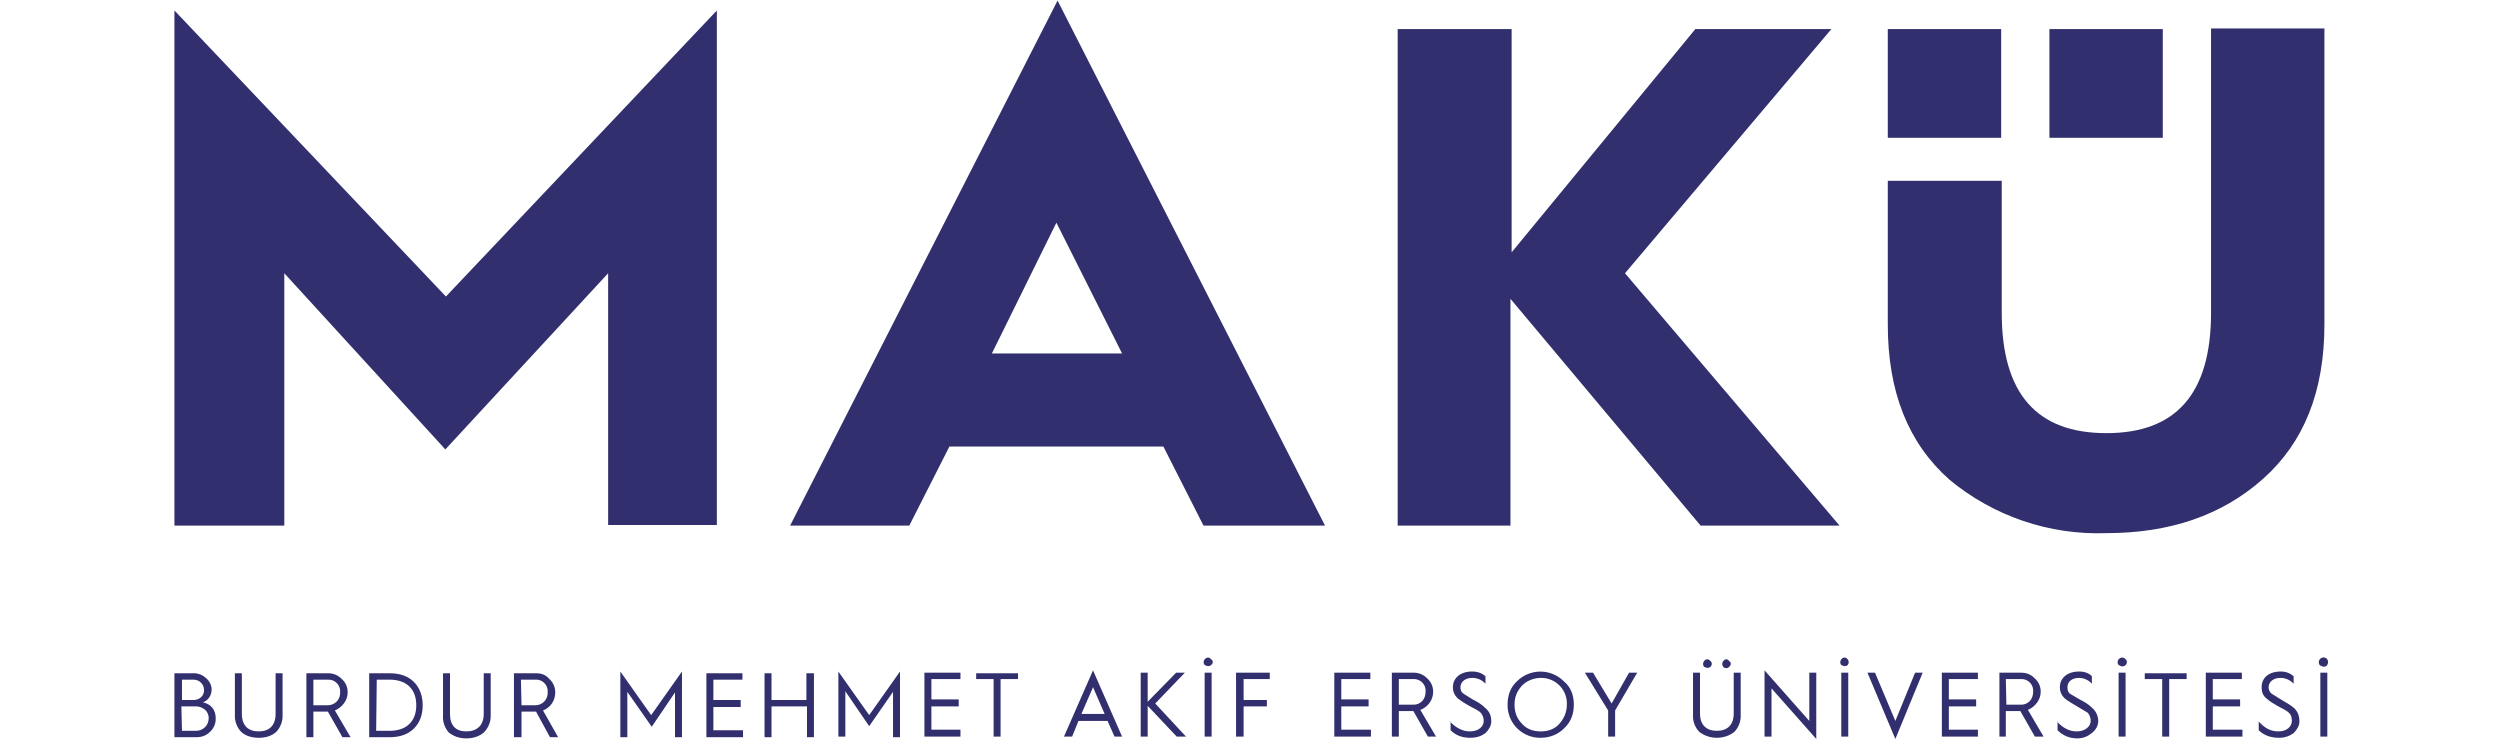
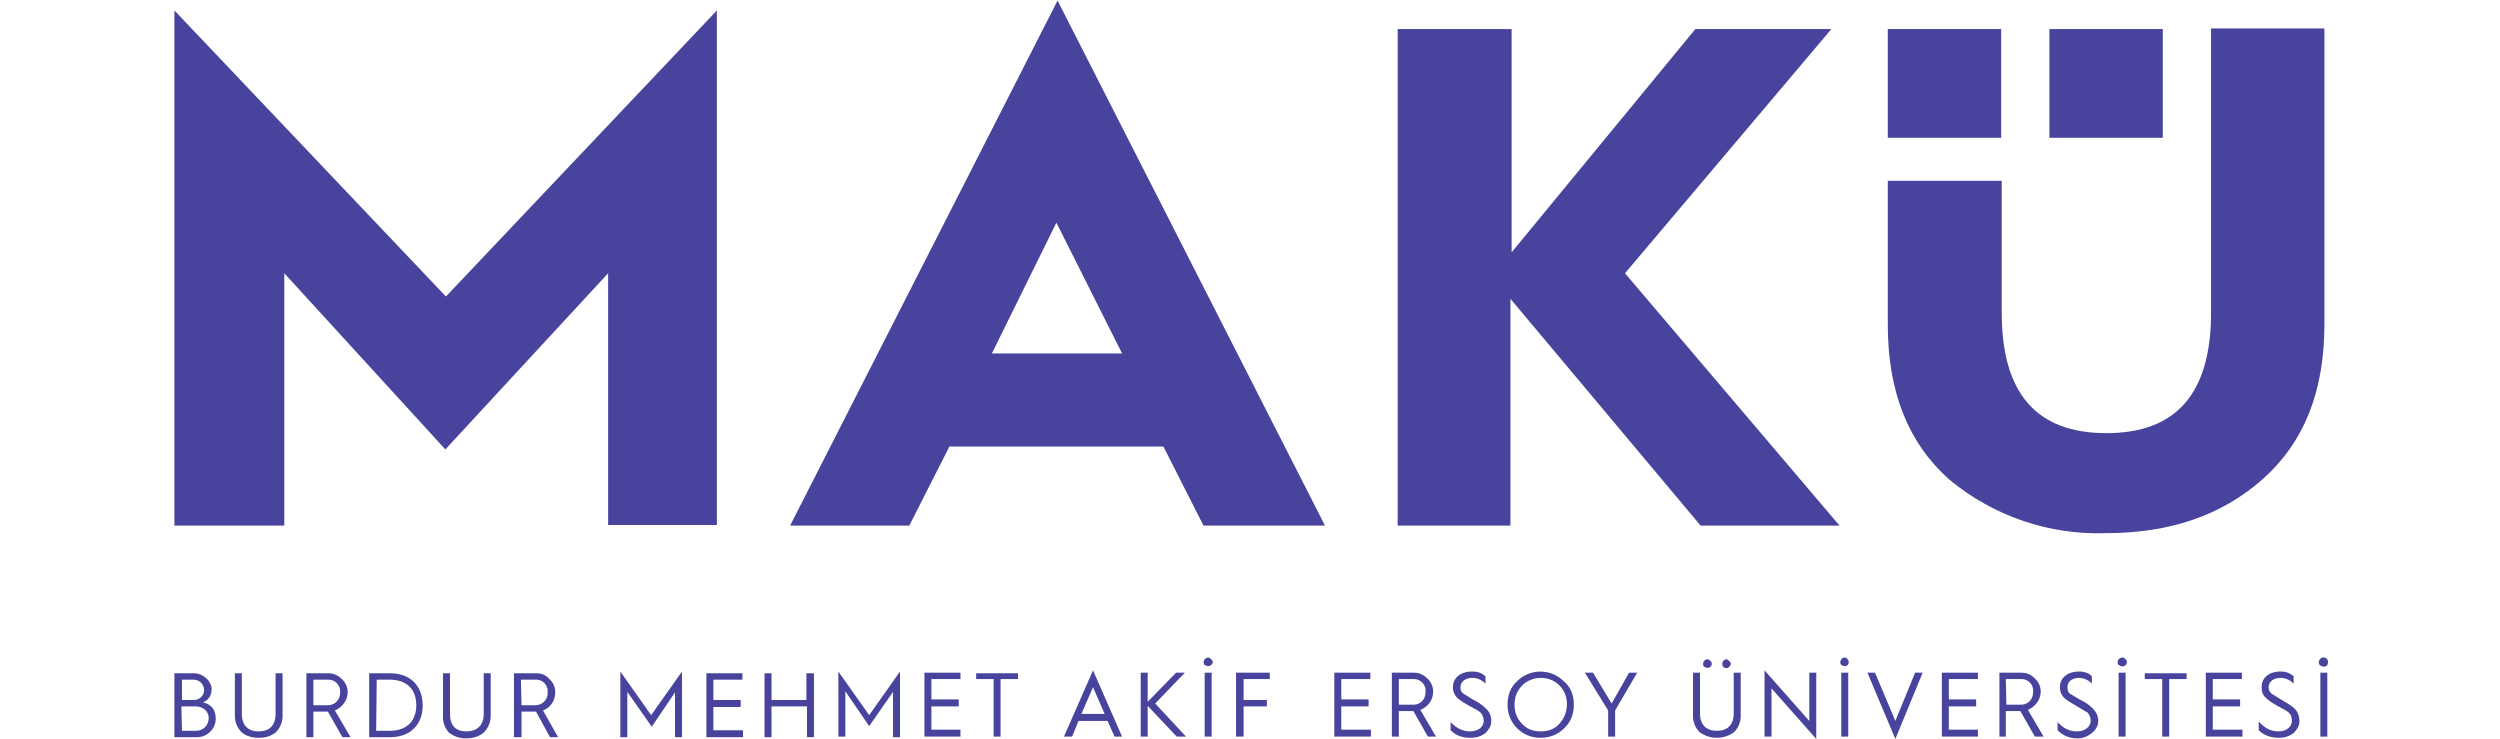
- <svg xmlns="http://www.w3.org/2000/svg" fill="#322f6e" viewBox="-30 0 430 127">
+ <svg xmlns="http://www.w3.org/2000/svg" fill="#48449D" viewBox="-30 0 430 127">
  <path d="M0 90.3V1.8L46.7 51 93.3 1.8v88.5H74.6V47l-28 30.3L18.9 47v43.4H0m105.9 0 46-90.3 46 90.3H177l-6.9-13.6h-36.8l-6.9 13.6zm34.7-29.6H163l-11.3-22.5zm69.8 29.6V5H230v38.4L261.6 5H285l-35.5 42 36.9 43.4h-23.9l-32.7-39v39h-19.5M314.2 5h-19.5v18.7h19.5V4.9M342 5h-19.5v18.7H342V4.9" />
  <path d="M350.3 5v48.8c0 13.9-6 20.7-18 20.7s-18-6.8-18-20.7V31.1h-19.6v24.7c0 11.6 3.5 20.4 10.6 26.7a40 40 0 0 0 27 9.2c10.8 0 19.8-3 26.9-9.3s10.6-15.1 10.6-26.6V4.9h-19.5M1.3 125.7h2.4c1.3 0 2.2-1 2.2-2.2 0-.5-.2-1-.6-1.4-.5-.4-1-.6-1.6-.6H1.2zm0-5.3h2c1 0 1.8-.7 1.8-1.7s-.8-1.8-1.8-1.8h-2zM0 126.8v-11h3.4a3 3 0 0 1 2 .8c.6.5 1 1.2 1 2 0 1-.6 1.9-1.5 2.2 1.4.3 2.2 1.3 2.2 2.7a3 3 0 0 1-1 2.4c-.6.6-1.4.9-2.3.9H0m10.4-11h1.2v7c0 2 1.1 3 2.9 3s2.9-1 2.9-3v-7h1.2v7.1a4 4 0 0 1-1.1 3c-.8.7-1.8 1-3 1s-2.2-.3-3-1a4 4 0 0 1-1.1-3v-7m13.5 5.4h2.4a2.1 2.1 0 0 0 2.2-2.2 2 2 0 0 0-2.1-2.2h-2.5zm-1.2 5.5v-11h3.7a3.2 3.2 0 0 1 2.4 1 3 3 0 0 1 1 2.3c0 1.4-1 2.6-2.2 3.1l2.7 4.6h-1.4l-2.5-4.4h-2.5v4.4h-1.2m12-1.1H37c3 0 4.6-1.7 4.6-4.4s-1.6-4.4-4.6-4.4h-2.2zm-1.2 1v-10.9H37c1.8 0 3.2.5 4.2 1.5s1.5 2.4 1.5 4c0 1.7-.5 3-1.5 4s-2.4 1.5-4.2 1.5h-3.5m12.6-11h1.3v7c0 2 1 3 2.8 3s3-1 3-3v-7h1.2v7.2a4 4 0 0 1-1.2 3c-.7.6-1.7 1-3 1s-2.2-.4-3-1a4 4 0 0 1-1-3v-7.2m13.5 5.5H62a2.1 2.1 0 0 0 2.2-2.2 2 2 0 0 0-2.2-2.2h-2.4zm-1.3 5.5v-11h3.8c1 0 1.7.3 2.3 1a3 3 0 0 1 1 2.3c0 1.4-.8 2.6-2.1 3.1l2.6 4.6h-1.4l-2.4-4.4h-2.5v4.4h-1.3m18.3 0v-11.3L82 123l5.3-7.5v11.3h-1.2v-7.7l-4 5.9-4.2-6v7.8h-1.2m14.8 0v-11h6.2v1.1h-5v3.5h4.7v1.2h-4.7v4h5.1v1.2h-6.3m10 0v-11h1.2v4.6h6v-4.6h1.3v11h-1.2v-5.3h-6.1v5.3h-1.3m12.8 0v-11.3l5.3 7.5 5.3-7.5v11.3h-1.2V119l-4.1 5.9-4.1-6v7.8h-1.2m14.8 0v-11h6.2v1.1h-5v3.5h4.7v1.2h-4.7v4h5v1.2H129m11.9 0v-9.9h-3v-1h7.2v1h-3v9.9H141m15-3.9h4l-2-4.6zm-3 3.9 5-11.4 5 11.4h-1.3l-1.2-2.7h-5l-1.1 2.7H153m13.2 0v-11h1.2v5l4.9-5h1.5l-5.1 5.3 5.3 5.7h-1.6l-5-5.3v5.3h-1.2m11 0v-11h1.2v11zm0-12.3a.8.8 0 0 1 0-1c.4-.4.8-.4 1.1 0 .4.2.4.7 0 1a.8.8 0 0 1-1 0m5.3 12.3v-11h5.8v1.1h-4.5v3.6h4v1.1h-4v5.2h-1.3m16.9 0v-11h6.2v1.1h-5v3.5h4.7v1.2h-4.7v4h5.1v1.2h-6.3m11.1-5.5h2.4a2 2 0 0 0 1.6-.6c.4-.4.6-1 .6-1.6a2 2 0 0 0-2.1-2.2h-2.5zm-1.2 5.5v-11h3.8a3.2 3.2 0 0 1 2.3 1 3 3 0 0 1 1 2.3c0 1.4-.9 2.6-2.2 3.1l2.7 4.6h-1.4l-2.5-4.4h-2.5v4.4h-1.2m10-2.6c1 1.1 2.2 1.7 3.4 1.7 1.6 0 2.4-.9 2.4-1.8 0-.6-.2-1-.5-1.4-.3-.3-1-.7-2-1.2a14.5 14.5 0 0 1-2-1.3c-.5-.5-.8-1.1-.8-1.9 0-1.6 1.3-2.7 3.3-2.7 1 0 1.7.3 2.3.8v1.3a3 3 0 0 0-2.3-1c-1.2 0-2 .7-2 1.6 0 .5.1.8.5 1.1l1.6 1c1 .5 1.6.9 2.2 1.5.7.6 1 1.3 1 2.3 0 .7-.4 1.4-1 2-.7.5-1.5.8-2.6.8-1.4 0-2.5-.4-3.4-1.3v-1.5m11-2.9c0 1.3.4 2.4 1.3 3.3.8.9 1.9 1.3 3.2 1.3s2.4-.4 3.2-1.3 1.3-2 1.3-3.3a4.4 4.4 0 0 0-4.5-4.6c-1.2 0-2.4.5-3.2 1.3-.9 1-1.3 2-1.3 3.3zm-1.2 0c0-1.6.5-3 1.6-4a5.7 5.7 0 0 1 8.1 0c1.2 1 1.7 2.4 1.7 4s-.5 3-1.7 4.1c-1 1-2.4 1.6-4 1.6a5.6 5.6 0 0 1-5.7-5.7m17.3 5.5v-4.5l-4-6.5h1.4l3.2 5.3 3-5.3h1.4l-3.8 6.5v4.5h-1.2m19.8-12a.8.8 0 0 1 0-1c.3-.4.8-.4 1 0 .4.2.4.7 0 1-.2.3-.7.3-1 0zm-3.3 0a.8.8 0 0 1 0-1c.3-.4.8-.4 1.1 0 .3.2.3.7 0 1a.8.8 0 0 1-1 0zm-2 1h1.3v7c0 2 1.1 3 2.9 3s2.9-1 2.9-3v-7h1.2v7.2a4 4 0 0 1-1.1 3c-.8.6-1.8 1-3 1s-2.2-.4-3-1a3.9 3.9 0 0 1-1.1-3v-7.2m12.3 11v-11.4l7.7 8.7v-8.3h1.2v11.4l-7.7-8.7v8.3h-1.2m13.2 0v-11h1.2v11zm0-12.3a.8.8 0 0 1 0-1c.3-.4.8-.4 1.1 0a.8.8 0 0 1 0 1 .8.8 0 0 1-1 0m9.2 12.7-4.8-11.4h1.3l3.5 8.3 3.4-8.3h1.3l-4.7 11.4m8-.4v-11h6.2v1.1h-5v3.5h4.7v1.2h-4.7v4h5v1.2H304m11.1-5.5h2.4a2 2 0 0 0 1.6-.6c.4-.4.6-1 .6-1.6a2 2 0 0 0-2.1-2.2H315zm-1.2 5.5v-11h3.7c1 0 1.7.3 2.4 1a3 3 0 0 1 1 2.3c0 1.4-1 2.6-2.2 3.1l2.7 4.6H320l-2.5-4.4H315v4.4h-1.2m10-2.6c1 1.1 2.1 1.7 3.4 1.7 1.5 0 2.4-.9 2.4-1.8 0-.6-.2-1-.5-1.4l-2-1.2-1-.6a8 8 0 0 1-1-.7c-.5-.5-.8-1.1-.8-1.9 0-1.6 1.3-2.7 3.3-2.7 1 0 1.7.3 2.2.8v1.3a3 3 0 0 0-2.2-1c-1.3 0-2 .7-2 1.6 0 .5.1.8.4 1.1l1.7 1c1 .5 1.6.9 2.2 1.5a3 3 0 0 1 1 2.2c0 .8-.4 1.5-1 2-.7.6-1.5 1-2.6 1-1.4 0-2.5-.5-3.4-1.4v-1.5m10.5 2.6v-11h1.2v11zm0-12.3a.8.8 0 0 1 0-1c.4-.4.9-.4 1.2 0 .3.2.3.7 0 1a.8.8 0 0 1-1.1 0m7.4 12.3v-9.9h-3v-1h7.2v1h-3v9.9H342m7.4 0v-11h6.2v1.1h-5v3.5h4.7v1.2h-4.7v4h5.1v1.2h-6.3m9.1-2.6c1 1.1 2 1.7 3.4 1.7 1.5 0 2.3-.9 2.3-1.8 0-.6-.1-1-.5-1.4-.3-.3-1-.7-2-1.2l-1-.6a8.4 8.4 0 0 1-.9-.7c-.6-.5-.8-1.1-.8-1.9 0-1.6 1.2-2.7 3.3-2.7.9 0 1.6.3 2.2.8v1.3a3 3 0 0 0-2.3-1c-1.2 0-2 .7-2 1.6a1.4 1.4 0 0 0 .5 1.1l1.6 1c1 .6 1.6.9 2.3 1.5.6.6.9 1.3.9 2.3 0 .7-.4 1.4-1 2-.7.5-1.5.8-2.5.8-1.4 0-2.6-.4-3.5-1.3v-1.5m10.6 2.6v-11h1.2v11zm0-12.2a.8.8 0 0 1 0-1.2c.3-.3.8-.3 1.1 0 .3.3.3.8 0 1.2a.8.8 0 0 1-1 0" />
</svg>
